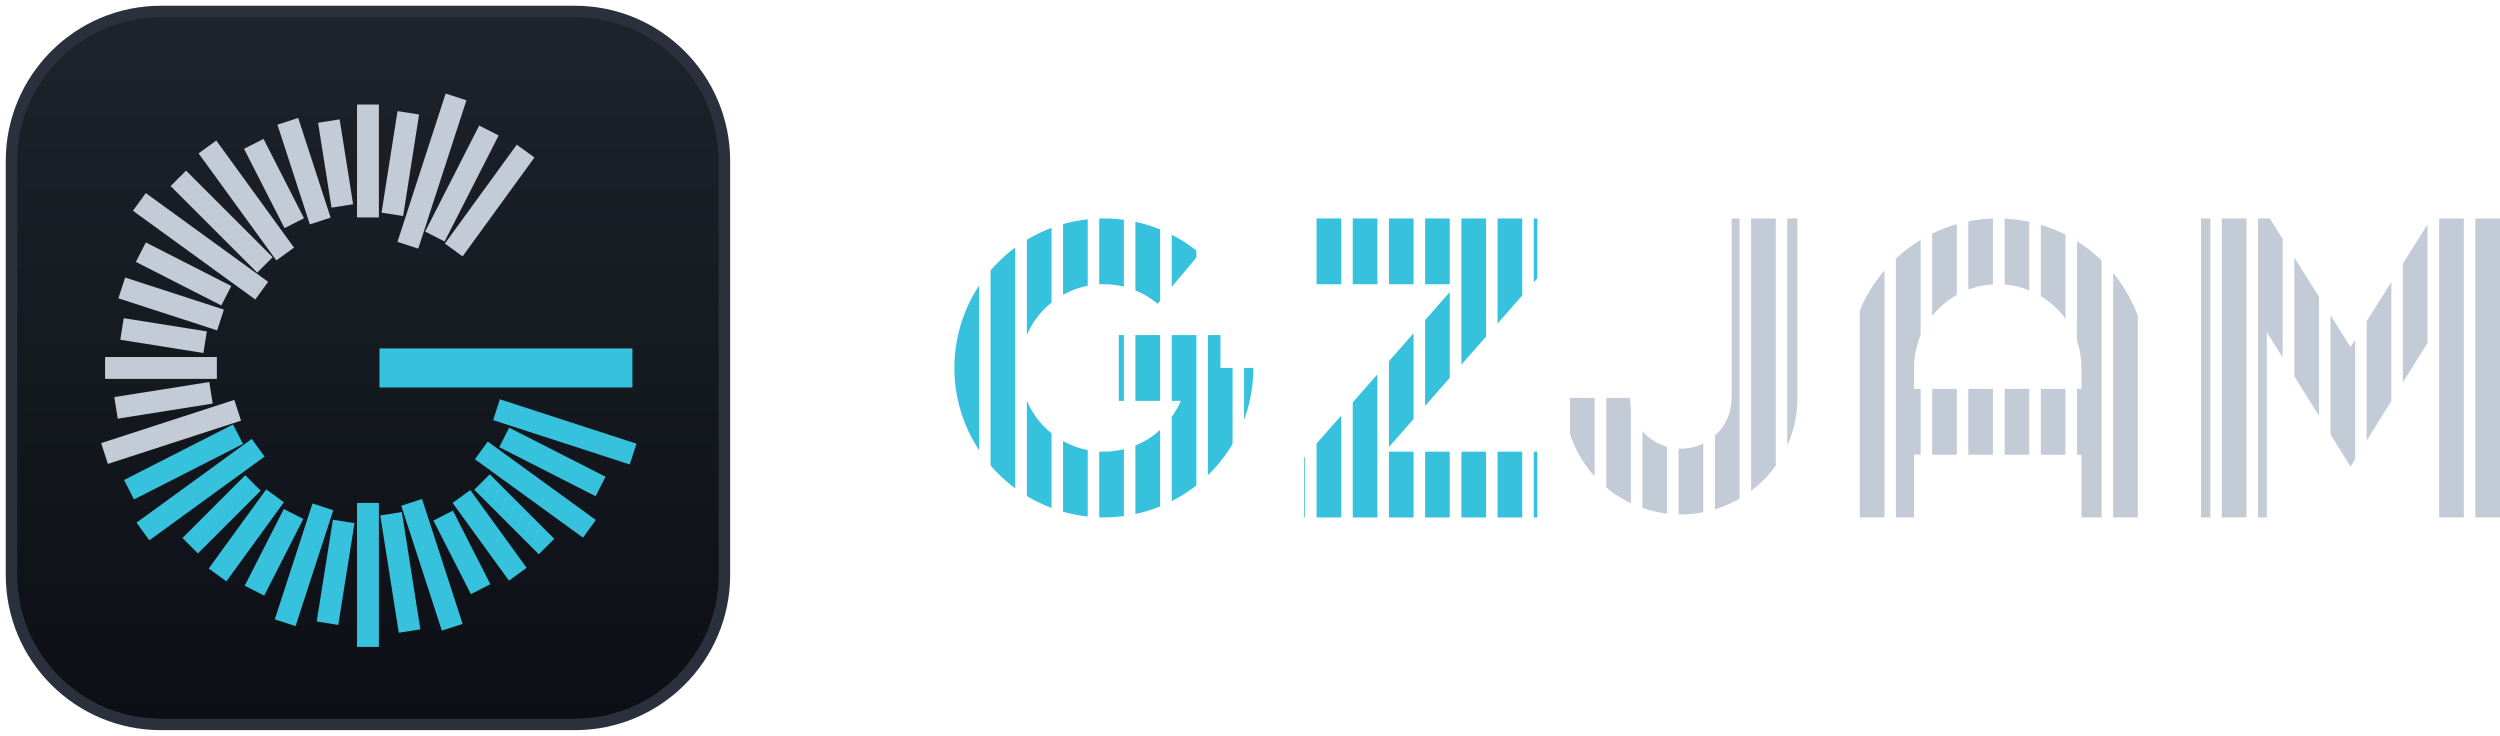
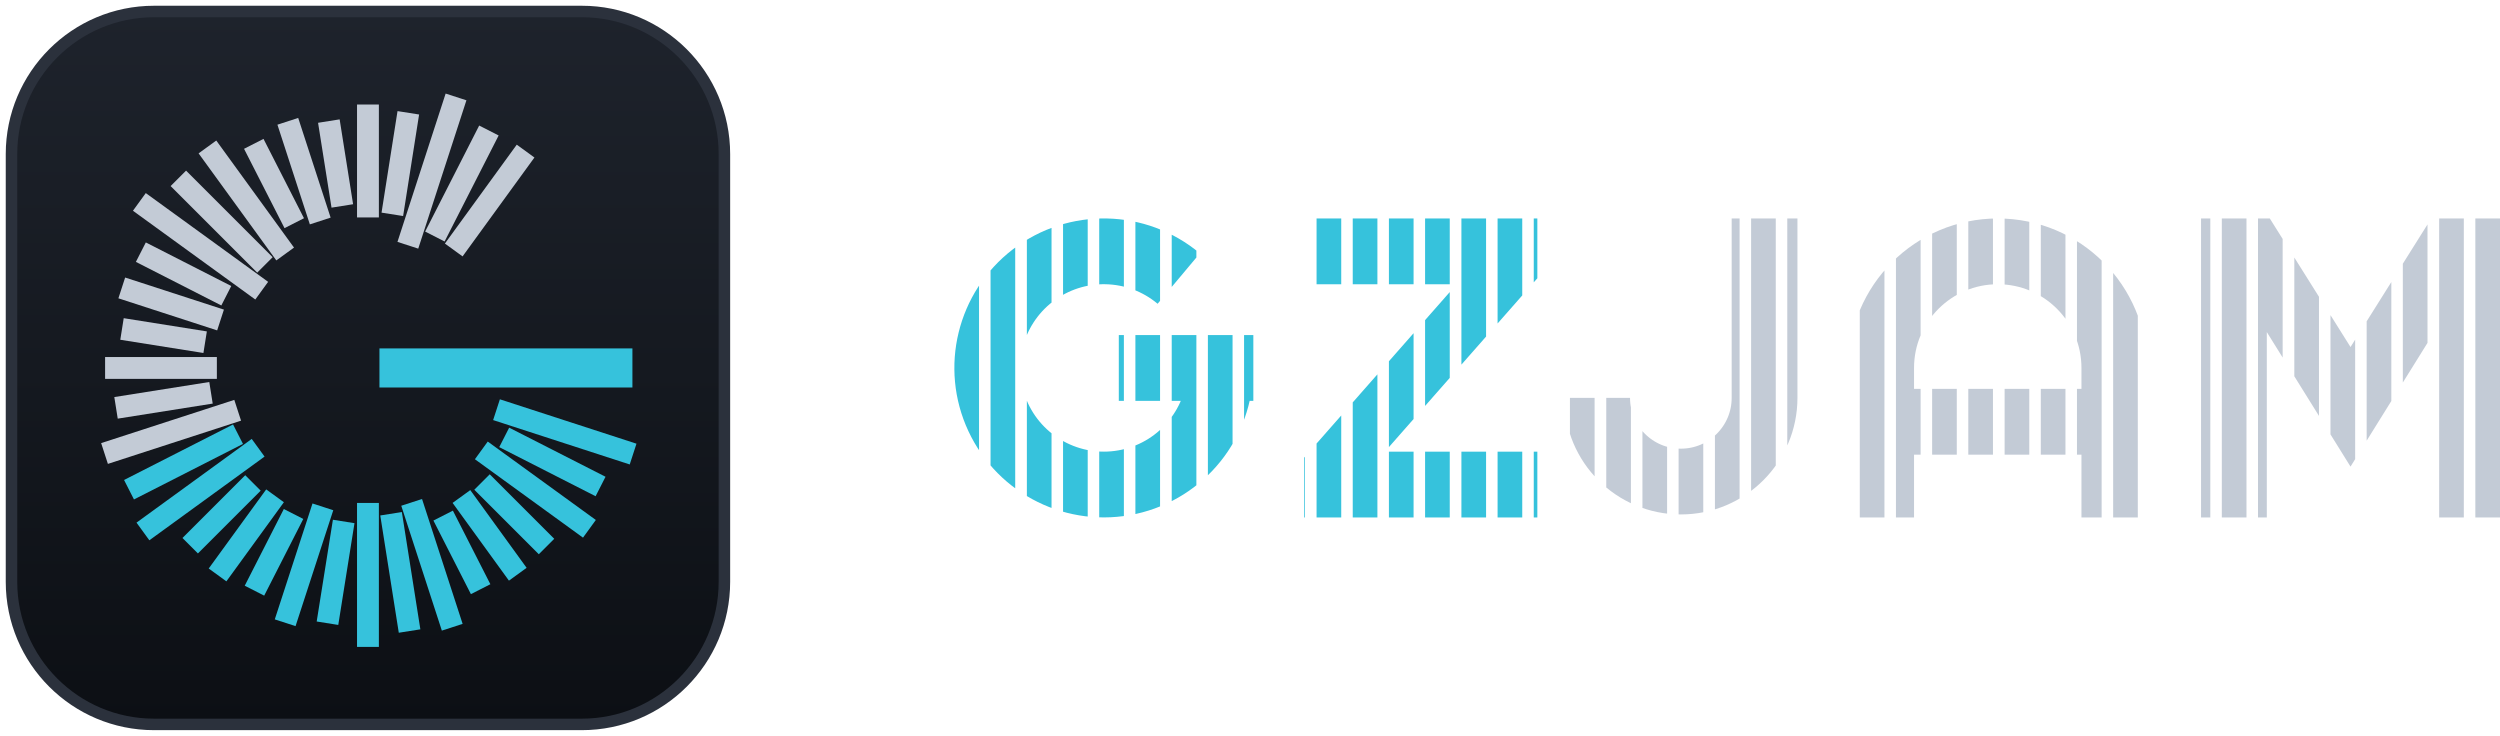
<svg xmlns="http://www.w3.org/2000/svg" viewBox="0 0 217.42 64" width="217.42" height="64">
  <defs>
    <linearGradient id="tile" x1="0" y1="0" x2="0" y2="1">
      <stop offset="0" stop-color="#1E232C" />
      <stop offset="1" stop-color="#0C0F14" />
    </linearGradient>
    <clipPath id="bars">
-       <rect x="0.00" y="-1" width="1.65" height="22" />
+       <rect x="0" y="-1" width="1.65" height="22" />
      <rect x="2.42" y="-1" width="1.65" height="22" />
      <rect x="4.85" y="-1" width="1.65" height="22" />
      <rect x="7.27" y="-1" width="1.65" height="22" />
      <rect x="9.69" y="-1" width="1.65" height="22" />
      <rect x="12.11" y="-1" width="1.65" height="22" />
      <rect x="14.54" y="-1" width="1.65" height="22" />
      <rect x="16.96" y="-1" width="1.65" height="22" />
      <rect x="19.38" y="-1" width="1.65" height="22" />
-       <rect x="21.80" y="-1" width="1.65" height="22" />
+       <rect x="21.8" y="-1" width="1.65" height="22" />
      <rect x="24.23" y="-1" width="1.65" height="22" />
      <rect x="26.65" y="-1" width="1.65" height="22" />
      <rect x="29.07" y="-1" width="1.65" height="22" />
      <rect x="31.49" y="-1" width="1.65" height="22" />
      <rect x="33.92" y="-1" width="1.65" height="22" />
      <rect x="36.34" y="-1" width="1.65" height="22" />
      <rect x="38.76" y="-1" width="1.65" height="22" />
      <rect x="41.18" y="-1" width="1.65" height="22" />
      <rect x="43.61" y="-1" width="1.65" height="22" />
      <rect x="46.03" y="-1" width="1.65" height="22" />
      <rect x="48.45" y="-1" width="1.65" height="22" />
      <rect x="50.88" y="-1" width="1.65" height="22" />
-       <rect x="53.30" y="-1" width="1.65" height="22" />
+       <rect x="53.3" y="-1" width="1.65" height="22" />
      <rect x="55.72" y="-1" width="1.65" height="22" />
      <rect x="58.14" y="-1" width="1.65" height="22" />
      <rect x="60.57" y="-1" width="1.65" height="22" />
      <rect x="62.99" y="-1" width="1.65" height="22" />
      <rect x="65.41" y="-1" width="1.65" height="22" />
      <rect x="67.83" y="-1" width="1.65" height="22" />
      <rect x="70.26" y="-1" width="1.65" height="22" />
      <rect x="72.68" y="-1" width="1.65" height="22" />
-       <rect x="75.10" y="-1" width="1.65" height="22" />
+       <rect x="75.1" y="-1" width="1.65" height="22" />
      <rect x="77.52" y="-1" width="1.65" height="22" />
      <rect x="79.95" y="-1" width="1.65" height="22" />
      <rect x="82.37" y="-1" width="1.65" height="22" />
      <rect x="84.79" y="-1" width="1.65" height="22" />
      <rect x="87.21" y="-1" width="1.65" height="22" />
      <rect x="89.64" y="-1" width="1.65" height="22" />
      <rect x="92.06" y="-1" width="1.65" height="22" />
      <rect x="94.48" y="-1" width="1.65" height="22" />
-       <rect x="96.90" y="-1" width="1.65" height="22" />
+       <rect x="96.9" y="-1" width="1.65" height="22" />
      <rect x="99.33" y="-1" width="1.65" height="22" />
      <rect x="101.75" y="-1" width="1.65" height="22" />
    </clipPath>
  </defs>
-   <rect x="1" y="1" width="62" height="62" rx="13" fill="url(#tile)" stroke="#2B313C" />
+   <rect x="1" y="1" width="62" height="62" rx="12.4" fill="url(#tile)" stroke="#2B313C" />
  <g>
    <line x1="43.18" y1="35.63" x2="55.06" y2="39.49" stroke="#36C2DC" stroke-width="1.9" />
    <line x1="43.85" y1="38.04" x2="52.23" y2="42.31" stroke="#36C2DC" stroke-width="1.9" />
    <line x1="41.86" y1="39.17" x2="51.26" y2="45.99" stroke="#36C2DC" stroke-width="1.9" />
    <line x1="41.92" y1="41.92" x2="47.53" y2="47.53" stroke="#36C2DC" stroke-width="1.9" />
    <line x1="40.13" y1="43.18" x2="45.03" y2="49.94" stroke="#36C2DC" stroke-width="1.9" />
-     <line x1="38.54" y1="44.84" x2="41.80" y2="51.24" stroke="#36C2DC" stroke-width="1.9" />
-     <line x1="35.80" y1="43.69" x2="39.33" y2="54.55" stroke="#36C2DC" stroke-width="1.9" />
+     <line x1="38.54" y1="44.84" x2="41.8" y2="51.24" stroke="#36C2DC" stroke-width="1.9" />
+     <line x1="35.8" y1="43.69" x2="39.33" y2="54.55" stroke="#36C2DC" stroke-width="1.9" />
    <line x1="34.01" y1="44.68" x2="35.62" y2="54.88" stroke="#36C2DC" stroke-width="1.9" />
-     <line x1="32.00" y1="43.74" x2="32.00" y2="56.26" stroke="#36C2DC" stroke-width="1.9" />
-     <line x1="29.89" y1="45.35" x2="28.48" y2="54.20" stroke="#36C2DC" stroke-width="1.9" />
-     <line x1="28.08" y1="44.08" x2="24.80" y2="54.16" stroke="#36C2DC" stroke-width="1.9" />
-     <line x1="25.53" y1="44.70" x2="22.13" y2="51.37" stroke="#36C2DC" stroke-width="1.9" />
-     <line x1="23.92" y1="43.12" x2="18.92" y2="50.00" stroke="#36C2DC" stroke-width="1.9" />
-     <line x1="22.00" y1="42.00" x2="16.54" y2="47.46" stroke="#36C2DC" stroke-width="1.9" />
+     <line x1="32" y1="43.74" x2="32" y2="56.26" stroke="#36C2DC" stroke-width="1.9" />
+     <line x1="29.89" y1="45.35" x2="28.48" y2="54.2" stroke="#36C2DC" stroke-width="1.9" />
+     <line x1="28.08" y1="44.08" x2="24.8" y2="54.16" stroke="#36C2DC" stroke-width="1.9" />
+     <line x1="25.53" y1="44.7" x2="22.13" y2="51.37" stroke="#36C2DC" stroke-width="1.9" />
+     <line x1="23.92" y1="43.12" x2="18.92" y2="50" stroke="#36C2DC" stroke-width="1.9" />
+     <line x1="22" y1="42" x2="16.54" y2="47.46" stroke="#36C2DC" stroke-width="1.9" />
    <line x1="22.45" y1="38.94" x2="12.43" y2="46.22" stroke="#36C2DC" stroke-width="1.9" />
-     <line x1="20.70" y1="37.76" x2="11.22" y2="42.59" stroke="#36C2DC" stroke-width="1.9" />
+     <line x1="20.7" y1="37.76" x2="11.22" y2="42.59" stroke="#36C2DC" stroke-width="1.9" />
    <line x1="20.67" y1="35.68" x2="9.09" y2="39.44" stroke="#C3CBD6" stroke-width="1.9" />
    <line x1="18.35" y1="34.16" x2="10.09" y2="35.47" stroke="#C3CBD6" stroke-width="1.9" />
-     <line x1="18.86" y1="32.00" x2="9.14" y2="32.00" stroke="#C3CBD6" stroke-width="1.9" />
+     <line x1="18.86" y1="32" x2="9.14" y2="32" stroke="#C3CBD6" stroke-width="1.9" />
    <line x1="17.84" y1="29.76" x2="10.61" y2="28.61" stroke="#C3CBD6" stroke-width="1.9" />
    <line x1="19.18" y1="27.83" x2="10.59" y2="25.04" stroke="#C3CBD6" stroke-width="1.9" />
    <line x1="19.68" y1="25.72" x2="12.25" y2="21.93" stroke="#C3CBD6" stroke-width="1.9" />
    <line x1="22.76" y1="25.28" x2="12.12" y2="17.56" stroke="#C3CBD6" stroke-width="1.9" />
    <line x1="23.04" y1="23.04" x2="15.51" y2="15.51" stroke="#C3CBD6" stroke-width="1.9" />
-     <line x1="24.80" y1="22.09" x2="18.04" y2="12.78" stroke="#C3CBD6" stroke-width="1.9" />
+     <line x1="24.8" y1="22.09" x2="18.04" y2="12.78" stroke="#C3CBD6" stroke-width="1.9" />
    <line x1="25.59" y1="19.41" x2="22.07" y2="12.51" stroke="#C3CBD6" stroke-width="1.9" />
    <line x1="27.85" y1="19.22" x2="25.03" y2="10.55" stroke="#C3CBD6" stroke-width="1.9" />
-     <line x1="29.77" y1="17.91" x2="28.60" y2="10.53" stroke="#C3CBD6" stroke-width="1.9" />
-     <line x1="32.00" y1="18.91" x2="32.00" y2="9.09" stroke="#C3CBD6" stroke-width="1.9" />
+     <line x1="29.77" y1="17.91" x2="28.6" y2="10.53" stroke="#C3CBD6" stroke-width="1.9" />
+     <line x1="32" y1="18.91" x2="32" y2="9.09" stroke="#C3CBD6" stroke-width="1.9" />
    <line x1="34.12" y1="18.64" x2="35.51" y2="9.81" stroke="#C3CBD6" stroke-width="1.9" />
    <line x1="35.47" y1="21.33" x2="39.66" y2="8.43" stroke="#C3CBD6" stroke-width="1.9" />
    <line x1="37.82" y1="20.57" x2="42.52" y2="11.35" stroke="#C3CBD6" stroke-width="1.9" />
    <line x1="39.46" y1="21.74" x2="45.71" y2="13.14" stroke="#C3CBD6" stroke-width="1.9" />
    <line x1="33" y1="32" x2="55" y2="32" stroke="#36C2DC" stroke-width="3.4" />
  </g>
  <g transform="translate(83 19) scale(1.3)">
    <g clip-path="url(#bars)">
-       <g transform="translate(0 0)">
-         <path d="M15.01,4.02 A7.8,7.8 0 1 0 17.8,10 M17.8,10 H11" fill="none" stroke="#36C2DC" stroke-width="4.4" />
-       </g>
-       <g transform="translate(21.2 0)">
-         <path d="M2.5,0 H17.8 V4 L7.6,15.6 H17.8 V20 H2.2 V16 L12.4,4.4 H2.5 Z" fill="#36C2DC" />
-       </g>
-       <g transform="translate(38.6 0)">
-         <path d="M15.6,0 V12 A5.6,5.6 0 0 1 4.4,12" fill="none" stroke="#C3CBD6" stroke-width="4.4" />
-       </g>
-       <g transform="translate(59.8 0)">
-         <path d="M2.2,20 V10 A7.8,7.8 0 0 1 17.8,10 V20 M2.2,13.6 H17.8" fill="none" stroke="#C3CBD6" stroke-width="4.4" />
-       </g>
-       <g transform="translate(83.4 0)">
-         <path d="M0,20 V0 H4.6 L10,8.6 L15.4,0 H20 V20 H15.6 V7.6 L10,16.6 L4.4,7.6 V20 Z" fill="#C3CBD6" />
-       </g>
+       <path transform="translate(0 0)" d="M15.01,4.02 A7.8,7.8 0 1 0 17.8,10 M20,10 H11" fill="none" stroke="#36C2DC" stroke-width="4.4" />
+       <path transform="translate(21.2 0)" d="M2.5,0 H17.8 V4 L7.6,15.6 H17.8 V20 H2.2 V16 L12.4,4.4 H2.5 Z" fill="#36C2DC" />
+       <path transform="translate(38.6 0)" d="M15.6,0 V12 A5.6,5.6 0 0 1 4.4,12" fill="none" stroke="#C3CBD6" stroke-width="4.4" />
+       <path transform="translate(59.8 0)" d="M2.2,20 V10 A7.8,7.8 0 0 1 17.8,10 V20 M2.2,13.6 H17.8" fill="none" stroke="#C3CBD6" stroke-width="4.4" />
+       <path transform="translate(83.4 0)" d="M0,20 V0 H4.6 L10,8.6 L15.4,0 H20 V20 H15.6 V7.6 L10,16.6 L4.4,7.6 V20 Z" fill="#C3CBD6" />
    </g>
  </g>
</svg>
